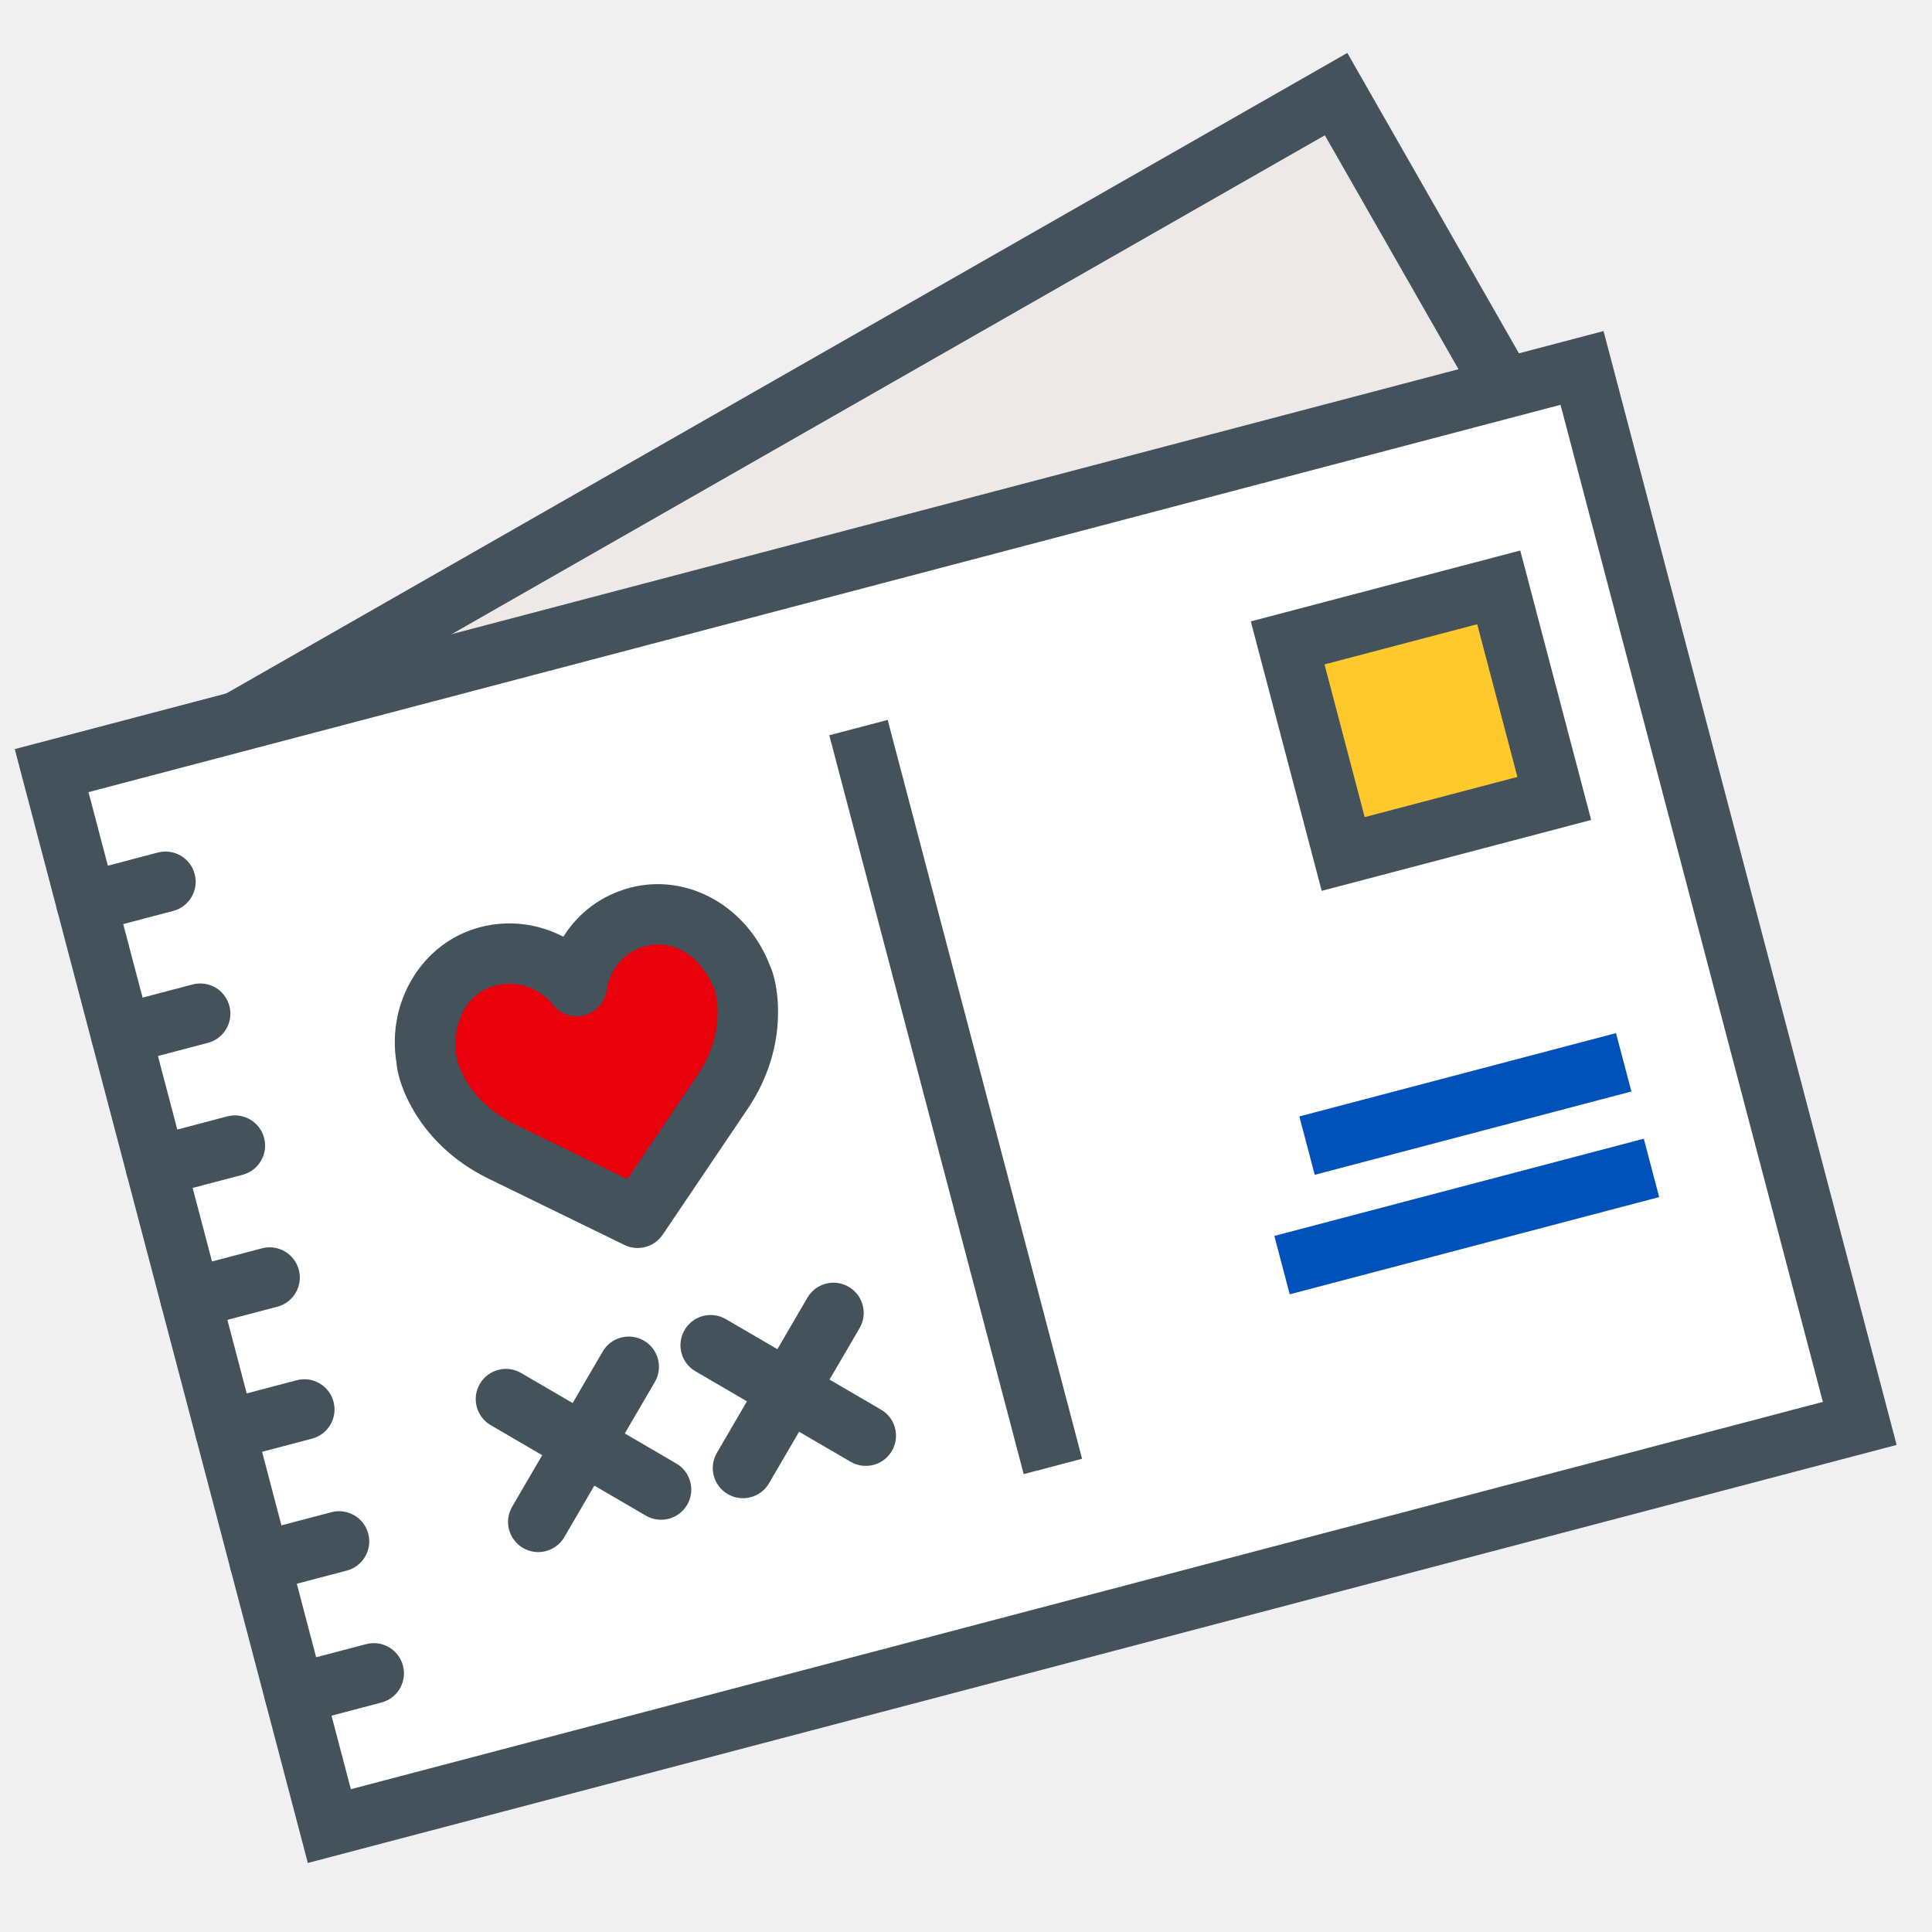
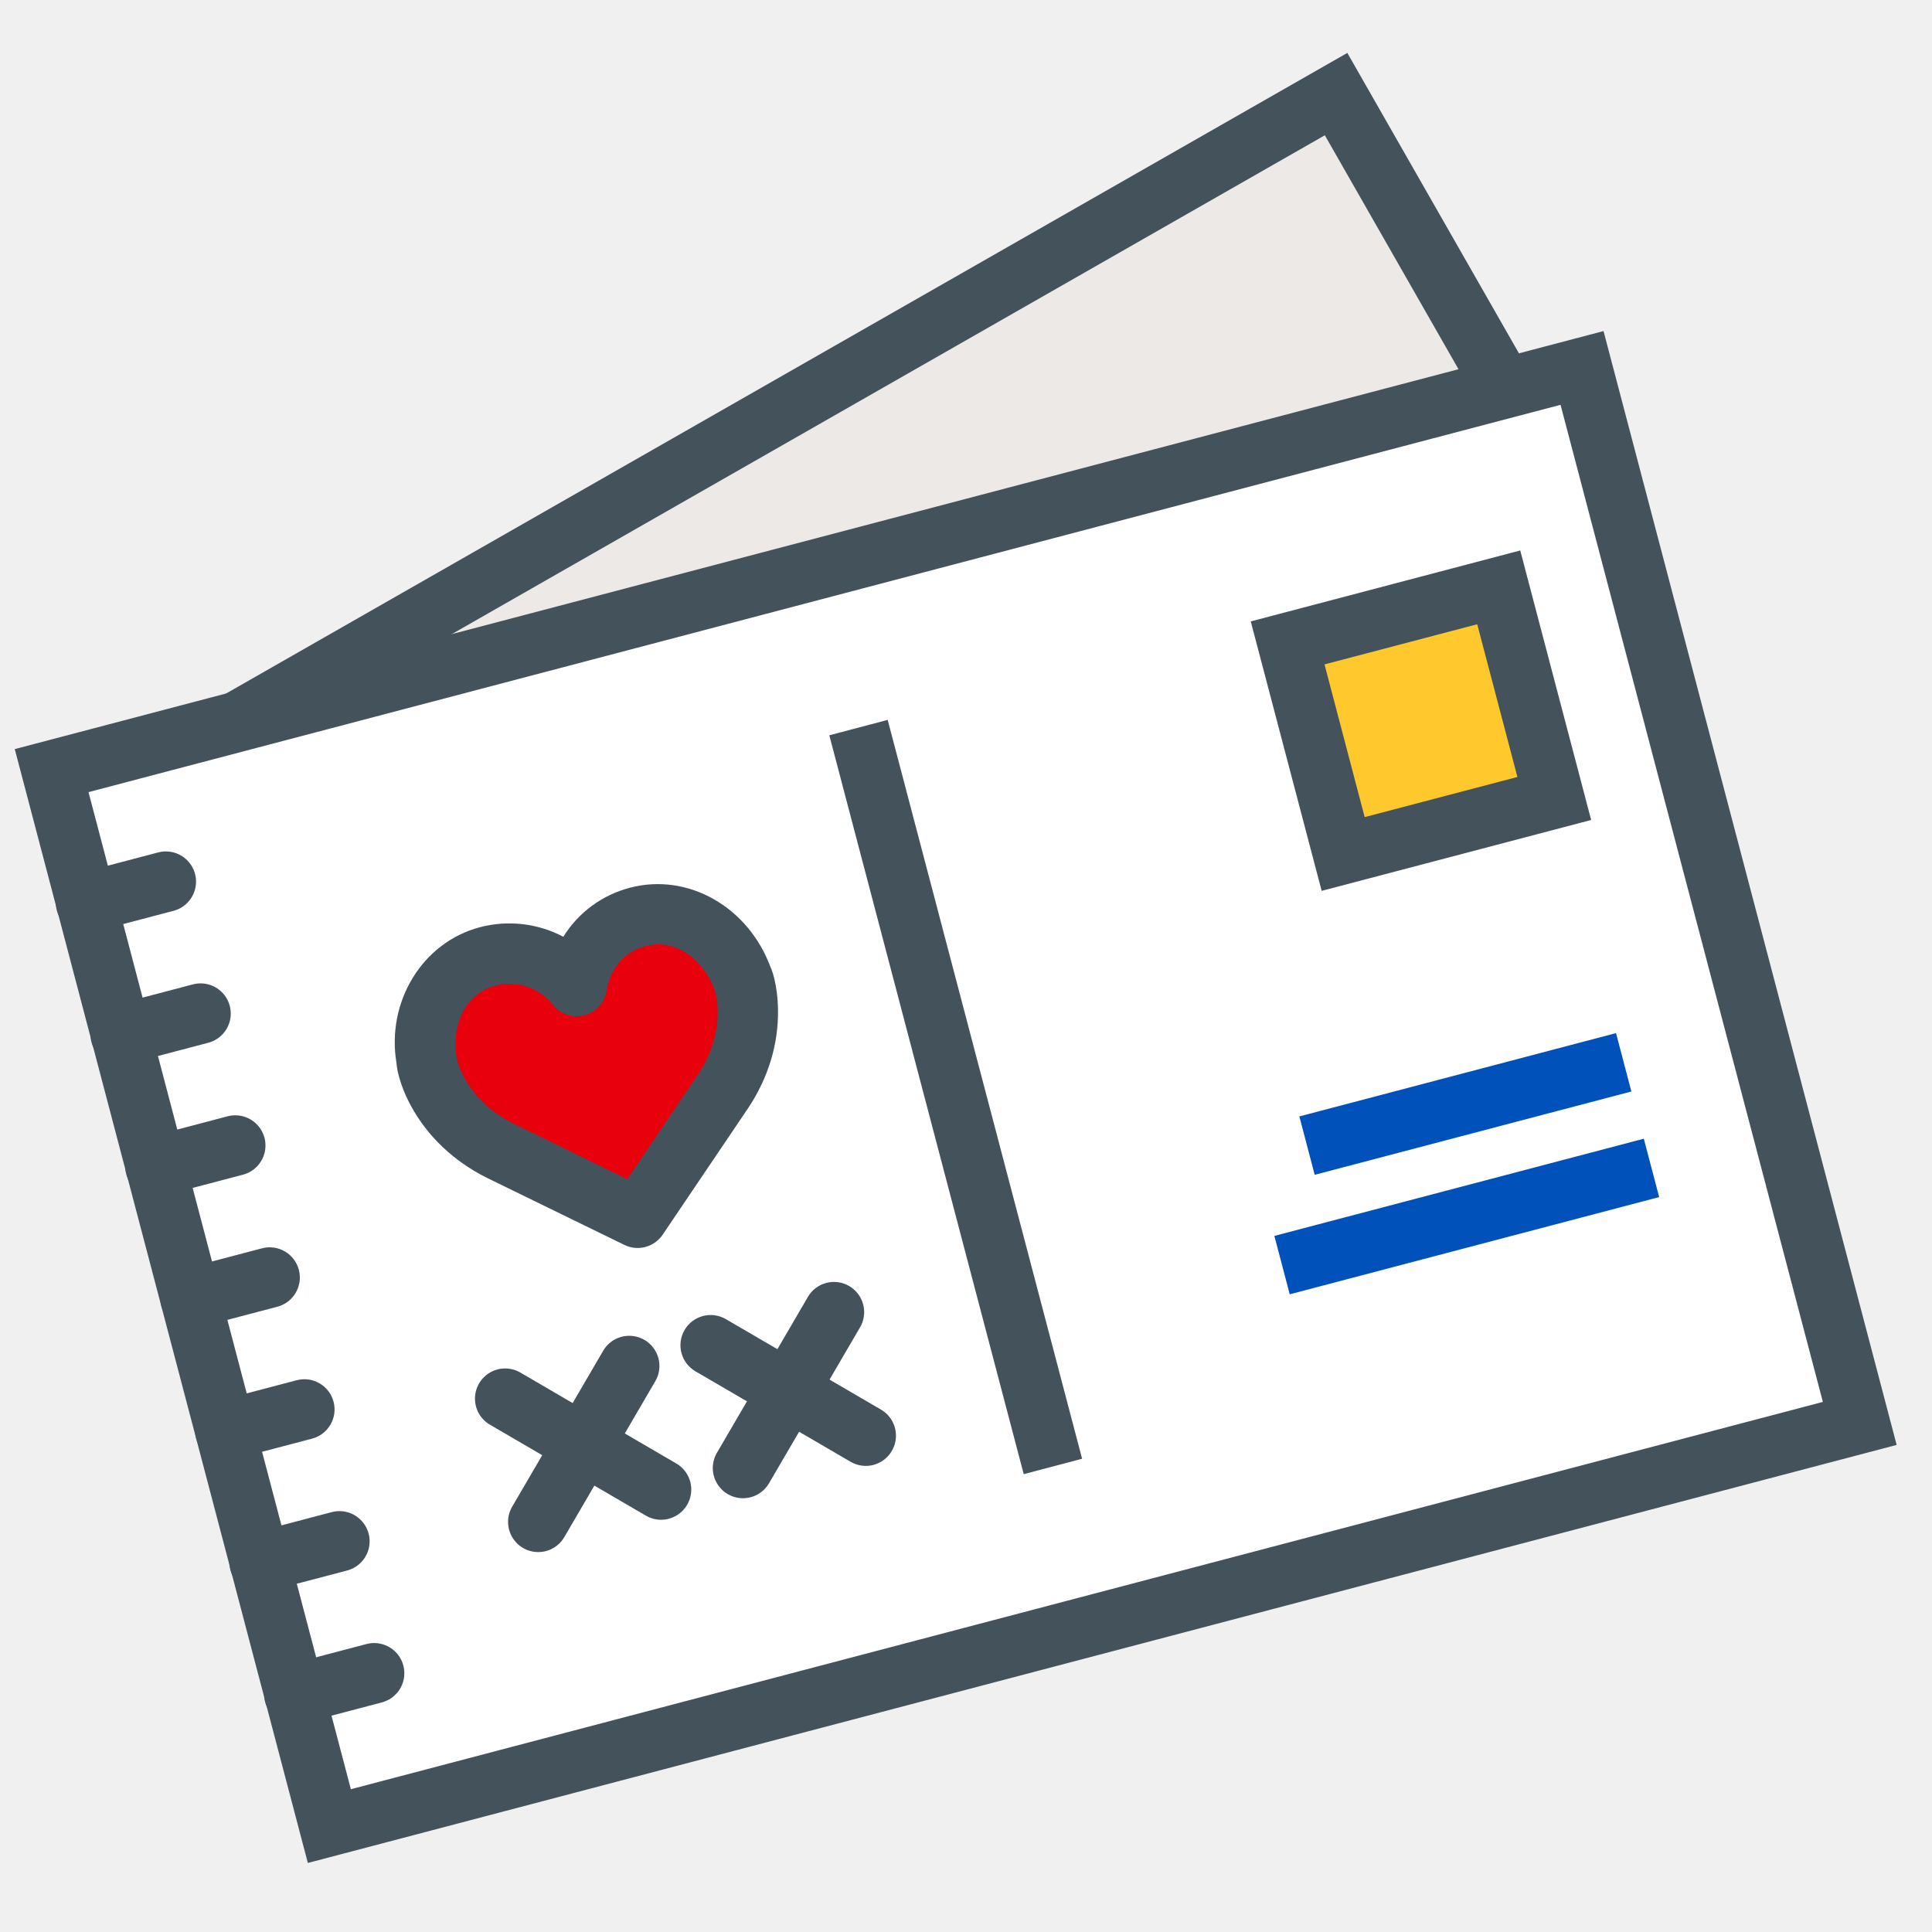
- <svg xmlns="http://www.w3.org/2000/svg" width="64" height="64">
-   <g>
-     <rect x="-1" y="-1" width="66" height="66" id="canvas_background" fill="none" />
-   </g>
-   <g>
-     <g transform="rotate(-14.74133 30.25034,30.98704) " id="svg_1">
-       <polyline fill="#ECE9E6" points="53.796,18.446 50.89,7.599 10.411,18.446 " id="svg_3" stroke="#0015ba" />
-       <polygon fill="#43525b" points="10.67,19.411 10.153,17.48 51.597,6.375 54.762,18.187 52.83,18.704 50.183,8.824 10.67,19.411 " id="svg_4" />
-       <rect fill="#ffffff" height="36.154" width="52.422" x="4.039" y="18.446" id="svg_6" />
-       <path d="m57.461,55.599l-54.422,0l0,-38.154l54.422,0l0,38.154l0,0zm-52.422,-2l50.422,0l0,-34.154l-50.422,0l0,34.154l0,0z" fill="#43525B" id="svg_7" />
-       <polygon fill="#0051BA" points="51.943,45.658 39.288,45.658 39.288,43.658 51.943,43.658 51.943,45.658 " id="svg_9" />
-       <path d="m6.75,51.08l-2.711,0c-0.553,0 -1,-0.448 -1,-1c0,-0.552 0.447,-1 1,-1l2.711,0c0.553,0 1,0.448 1,1c0,0.552 -0.447,1 -1,1l0,0z" fill="#43525B" id="svg_12" />
-       <path d="m6.75,46.561l-2.711,0c-0.553,0 -1,-0.448 -1,-1c0,-0.552 0.447,-1 1,-1l2.711,0c0.553,0 1,0.448 1,1c0,0.552 -0.447,1 -1,1l0,0z" fill="#43525B" id="svg_14" />
-       <path d="m6.75,42.041l-2.711,0c-0.553,0 -1,-0.448 -1,-1c0,-0.552 0.447,-1 1,-1l2.711,0c0.553,0 1,0.448 1,1c0,0.552 -0.447,1 -1,1l0,0z" fill="#43525B" id="svg_16" />
-       <path d="m6.75,37.522l-2.711,0c-0.553,0 -1,-0.448 -1,-1c0,-0.552 0.447,-1 1,-1l2.711,0c0.553,0 1,0.448 1,1c0,0.552 -0.447,1 -1,1l0,0z" fill="#43525B" id="svg_18" />
-       <path d="m6.75,33.003l-2.711,0c-0.553,0 -1,-0.448 -1,-1c0,-0.552 0.447,-1 1,-1l2.711,0c0.553,0 1,0.448 1,1c0,0.552 -0.447,1 -1,1l0,0z" fill="#43525B" id="svg_20" />
-       <path d="m6.75,28.484l-2.711,0c-0.553,0 -1,-0.448 -1,-1c0,-0.552 0.447,-1 1,-1l2.711,0c0.553,0 1,0.448 1,1c0,0.552 -0.447,1 -1,1l0,0z" fill="#43525B" id="svg_22" />
-       <path d="m6.75,23.965l-2.711,0c-0.553,0 -1,-0.448 -1,-1c0,-0.552 0.447,-1 1,-1l2.711,0c0.553,0 1,0.448 1,1c0,0.552 -0.447,1 -1,1l0,0z" fill="#43525B" id="svg_24" />
-       <polygon fill="#43525B" points="31.25,49.176 29.25,49.176 29.25,23.868 31.25,23.868 31.25,49.176 " id="svg_26" />
-       <polygon fill="#0051BA" points="51.943,42.041 41.096,42.041 41.096,40.041 51.943,40.041 51.943,42.041 " id="svg_28" />
-       <rect fill="#ffc82d" height="7.231" width="7.231" x="44.712" y="24.773" id="svg_30" />
-       <path d="m52.943,33.003l-9.23,0l0,-9.23l9.23,0l0,9.23l0,0zm-7.231,-2l5.231,0l0,-5.231l-5.231,0l0,5.231l0,0z" fill="#43525B" id="svg_31" />
-       <path d="m19.043,29.775c-0.441,-1.001 -1.438,-1.703 -2.603,-1.703c-1.563,0 -2.692,1.297 -2.837,2.837c0,0 -0.074,0.383 0.093,1.073c0.231,0.939 0.771,1.771 1.495,2.41l3.852,3.318l3.786,-3.318c0.727,-0.639 1.265,-1.471 1.494,-2.41c0.169,-0.69 0.095,-1.073 0.095,-1.073c-0.145,-1.54 -1.272,-2.837 -2.839,-2.837c-1.164,0 -2.098,0.702 -2.536,1.703z" fill="#e8000d" id="svg_34" />
-       <path d="m19.043,38.711c-0.233,0 -0.465,-0.081 -0.652,-0.242l-3.852,-3.318c-0.916,-0.809 -1.54,-1.818 -1.813,-2.928c-0.204,-0.841 -0.131,-1.363 -0.103,-1.503c0.186,-2.038 1.834,-3.647 3.818,-3.647c0.978,0 1.895,0.372 2.591,1.008c0.681,-0.642 1.576,-1.008 2.548,-1.008c1.985,0 3.634,1.609 3.835,3.744c0.013,0.043 0.086,0.566 -0.119,1.404c-0.272,1.113 -0.896,2.124 -1.806,2.923l-3.787,3.319c-0.188,0.166 -0.424,0.248 -0.659,0.248l0,0zm-2.603,-9.639c-1.09,0 -1.751,0.971 -1.841,1.931c-0.009,0.067 -0.037,0.308 0.068,0.745c0.175,0.709 0.585,1.365 1.185,1.895l3.184,2.743l3.133,-2.746c0.599,-0.526 1.008,-1.182 1.182,-1.895c0.106,-0.436 0.079,-0.676 0.079,-0.679c-0.099,-1.024 -0.761,-1.995 -1.852,-1.995c-0.712,0 -1.317,0.413 -1.62,1.104c-0.159,0.363 -0.519,0.598 -0.915,0.599l-0.001,0c-0.397,0 -0.756,-0.234 -0.915,-0.597c-0.296,-0.672 -0.958,-1.106 -1.688,-1.106l0,0z" fill="#43525B" id="svg_35" />
-       <path d="m13.295,47.615c-0.256,0 -0.512,-0.098 -0.707,-0.293c-0.391,-0.391 -0.391,-1.024 0,-1.414l4.208,-4.207c0.391,-0.391 1.023,-0.391 1.414,0c0.391,0.391 0.391,1.024 0,1.414l-4.208,4.207c-0.195,0.195 -0.451,0.293 -0.707,0.293l0,0z" fill="#43525B" id="svg_39" />
-       <path d="m17.503,47.615c-0.256,0 -0.512,-0.098 -0.707,-0.293l-4.208,-4.207c-0.391,-0.39 -0.391,-1.023 0,-1.414c0.391,-0.391 1.023,-0.391 1.414,0l4.208,4.207c0.391,0.39 0.391,1.023 0,1.414c-0.195,0.195 -0.451,0.293 -0.707,0.293l0,0z" fill="#43525B" id="svg_41" />
-       <path d="m20.308,47.615c-0.256,0 -0.512,-0.098 -0.707,-0.293c-0.391,-0.391 -0.391,-1.024 0,-1.414l4.208,-4.207c0.391,-0.391 1.023,-0.391 1.414,0c0.391,0.391 0.391,1.024 0,1.414l-4.208,4.207c-0.195,0.195 -0.451,0.293 -0.707,0.293l0,0z" fill="#43525B" id="svg_44" />
-       <path d="m24.516,47.615c-0.256,0 -0.512,-0.098 -0.707,-0.293l-4.208,-4.207c-0.391,-0.39 -0.391,-1.023 0,-1.414c0.391,-0.391 1.023,-0.391 1.414,0l4.208,4.207c0.391,0.39 0.391,1.023 0,1.414c-0.195,0.195 -0.451,0.293 -0.707,0.293l0,0z" fill="#43525B" id="svg_46" />
-     </g>
-   </g>
+ <svg xmlns="http://www.w3.org/2000/svg" viewBox="0 0 64 64">
+   <path fill="#ECE9E6" stroke="#0015ba" d="M49.83 12.867l-5.57-9.75-36.387 20.79" />
+   <path fill="#43525b" d="M8.37 24.775l-.993-1.737L44.632 1.753l6.066 10.618-1.736.992-5.075-8.882L8.37 24.775z" />
+   <path fill="#fff" d="M1.71 25.528L52.408 12.19l9.2 34.964-50.697 13.34z" />
+   <path d="M62.828 47.865l-52.63 13.848L.489 24.815l52.63-13.848 9.71 36.898zM11.623 59.27l48.762-12.83-8.69-33.03L2.932 26.24l8.691 33.03z" fill="#43525B" />
+   <path fill="#0051BA" d="M54.962 39.655l-12.238 3.22-.509-1.934 12.238-3.22.509 1.934z" />
+   <path d="M12.637 56.398l-2.622.69a1 1 0 11-.509-1.934l2.622-.69a1 1 0 11.509 1.934zM11.487 52.028l-2.622.69a1 1 0 11-.509-1.934l2.622-.69a1 1 0 11.509 1.934zM10.337 47.657l-2.622.69a1 1 0 11-.509-1.935l2.622-.69a1 1 0 11.509 1.935zM9.187 43.287l-2.622.69a1 1 0 11-.509-1.935l2.622-.69a1 1 0 11.509 1.935zM8.037 38.916l-2.622.69a1 1 0 11-.509-1.934l2.622-.69a1 1 0 11.509 1.934zM6.887 34.546l-2.622.69a1 1 0 11-.509-1.934l2.622-.69a1 1 0 11.509 1.934zM5.737 30.175l-2.622.69a1 1 0 11-.509-1.934l2.622-.69a1 1 0 11.509 1.934zM35.846 48.323l-1.934.51-6.44-24.476 1.934-.509 6.44 24.475z" fill="#43525B" />
+   <path fill="#0051BA" d="M54.041 36.157l-10.49 2.76-.508-1.934 10.49-2.76.508 1.934z" />
+   <path fill="#ffc82d" d="M42.655 21.298l6.993-1.84 1.84 6.993-6.993 1.84z" />
+   <path d="M52.709 27.163l-8.927 2.348-2.349-8.926 8.927-2.35 2.349 8.928zm-7.502-.095l5.059-1.33-1.331-5.059-5.059 1.33 1.331 5.06z" fill="#43525B" />
+   <path d="M19.104 32.667a2.843 2.843 0 00-2.95-.985c-1.512.398-2.274 1.94-2.022 3.466 0 0 .026.389.363 1.014.463.85 1.197 1.516 2.059 1.95l4.57 2.229 2.816-4.172c.54-.803.849-1.745.832-2.711-.012-.71-.181-1.062-.181-1.062-.532-1.453-1.952-2.42-3.468-2.022-1.126.297-1.85 1.213-2.02 2.293z" fill="#e8000d" />
+   <path d="M21.378 41.308a.996.996 0 01-.693-.068l-4.57-2.23c-1.09-.548-1.951-1.366-2.498-2.37-.411-.761-.473-1.284-.483-1.427-.338-2.018.846-3.993 2.765-4.498a3.836 3.836 0 012.762.316 3.688 3.688 0 012.208-1.624c1.92-.505 3.923.632 4.661 2.645.023.039.227.526.242 1.389.02 1.146-.326 2.282-1.002 3.286L21.952 40.9a.996.996 0 01-.574.407zm-4.97-8.659c-1.054.277-1.446 1.385-1.289 2.335.009.067.043.308.256.704.35.64.913 1.171 1.628 1.53l3.777 1.843 2.331-3.452c.445-.661.674-1.4.661-2.133-.008-.449-.096-.674-.096-.677-.356-.964-1.244-1.735-2.298-1.458-.689.182-1.17.735-1.286 1.48a1 1 0 01-1.77.467 1.847 1.847 0 00-1.914-.639zM18.084 51.382a1 1 0 01-1.118-1.47l3-5.14a1 1 0 111.727 1.007l-3 5.14a.997.997 0 01-.609.463z" fill="#43525B" />
+   <path d="M22.154 50.311a.997.997 0 01-.758-.103l-5.14-2.998a1 1 0 111.007-1.727l5.14 2.997a1 1 0 01-.25 1.831zM24.866 49.598a1 1 0 01-1.118-1.47l3-5.14a1 1 0 111.727 1.007l-3 5.14a.997.997 0 01-.609.463z" fill="#43525B" />
+   <path d="M28.936 48.527a.997.997 0 01-.759-.104l-5.14-2.997a1 1 0 111.008-1.728l5.14 2.998a1 1 0 01-.25 1.83z" fill="#43525B" />
</svg>
